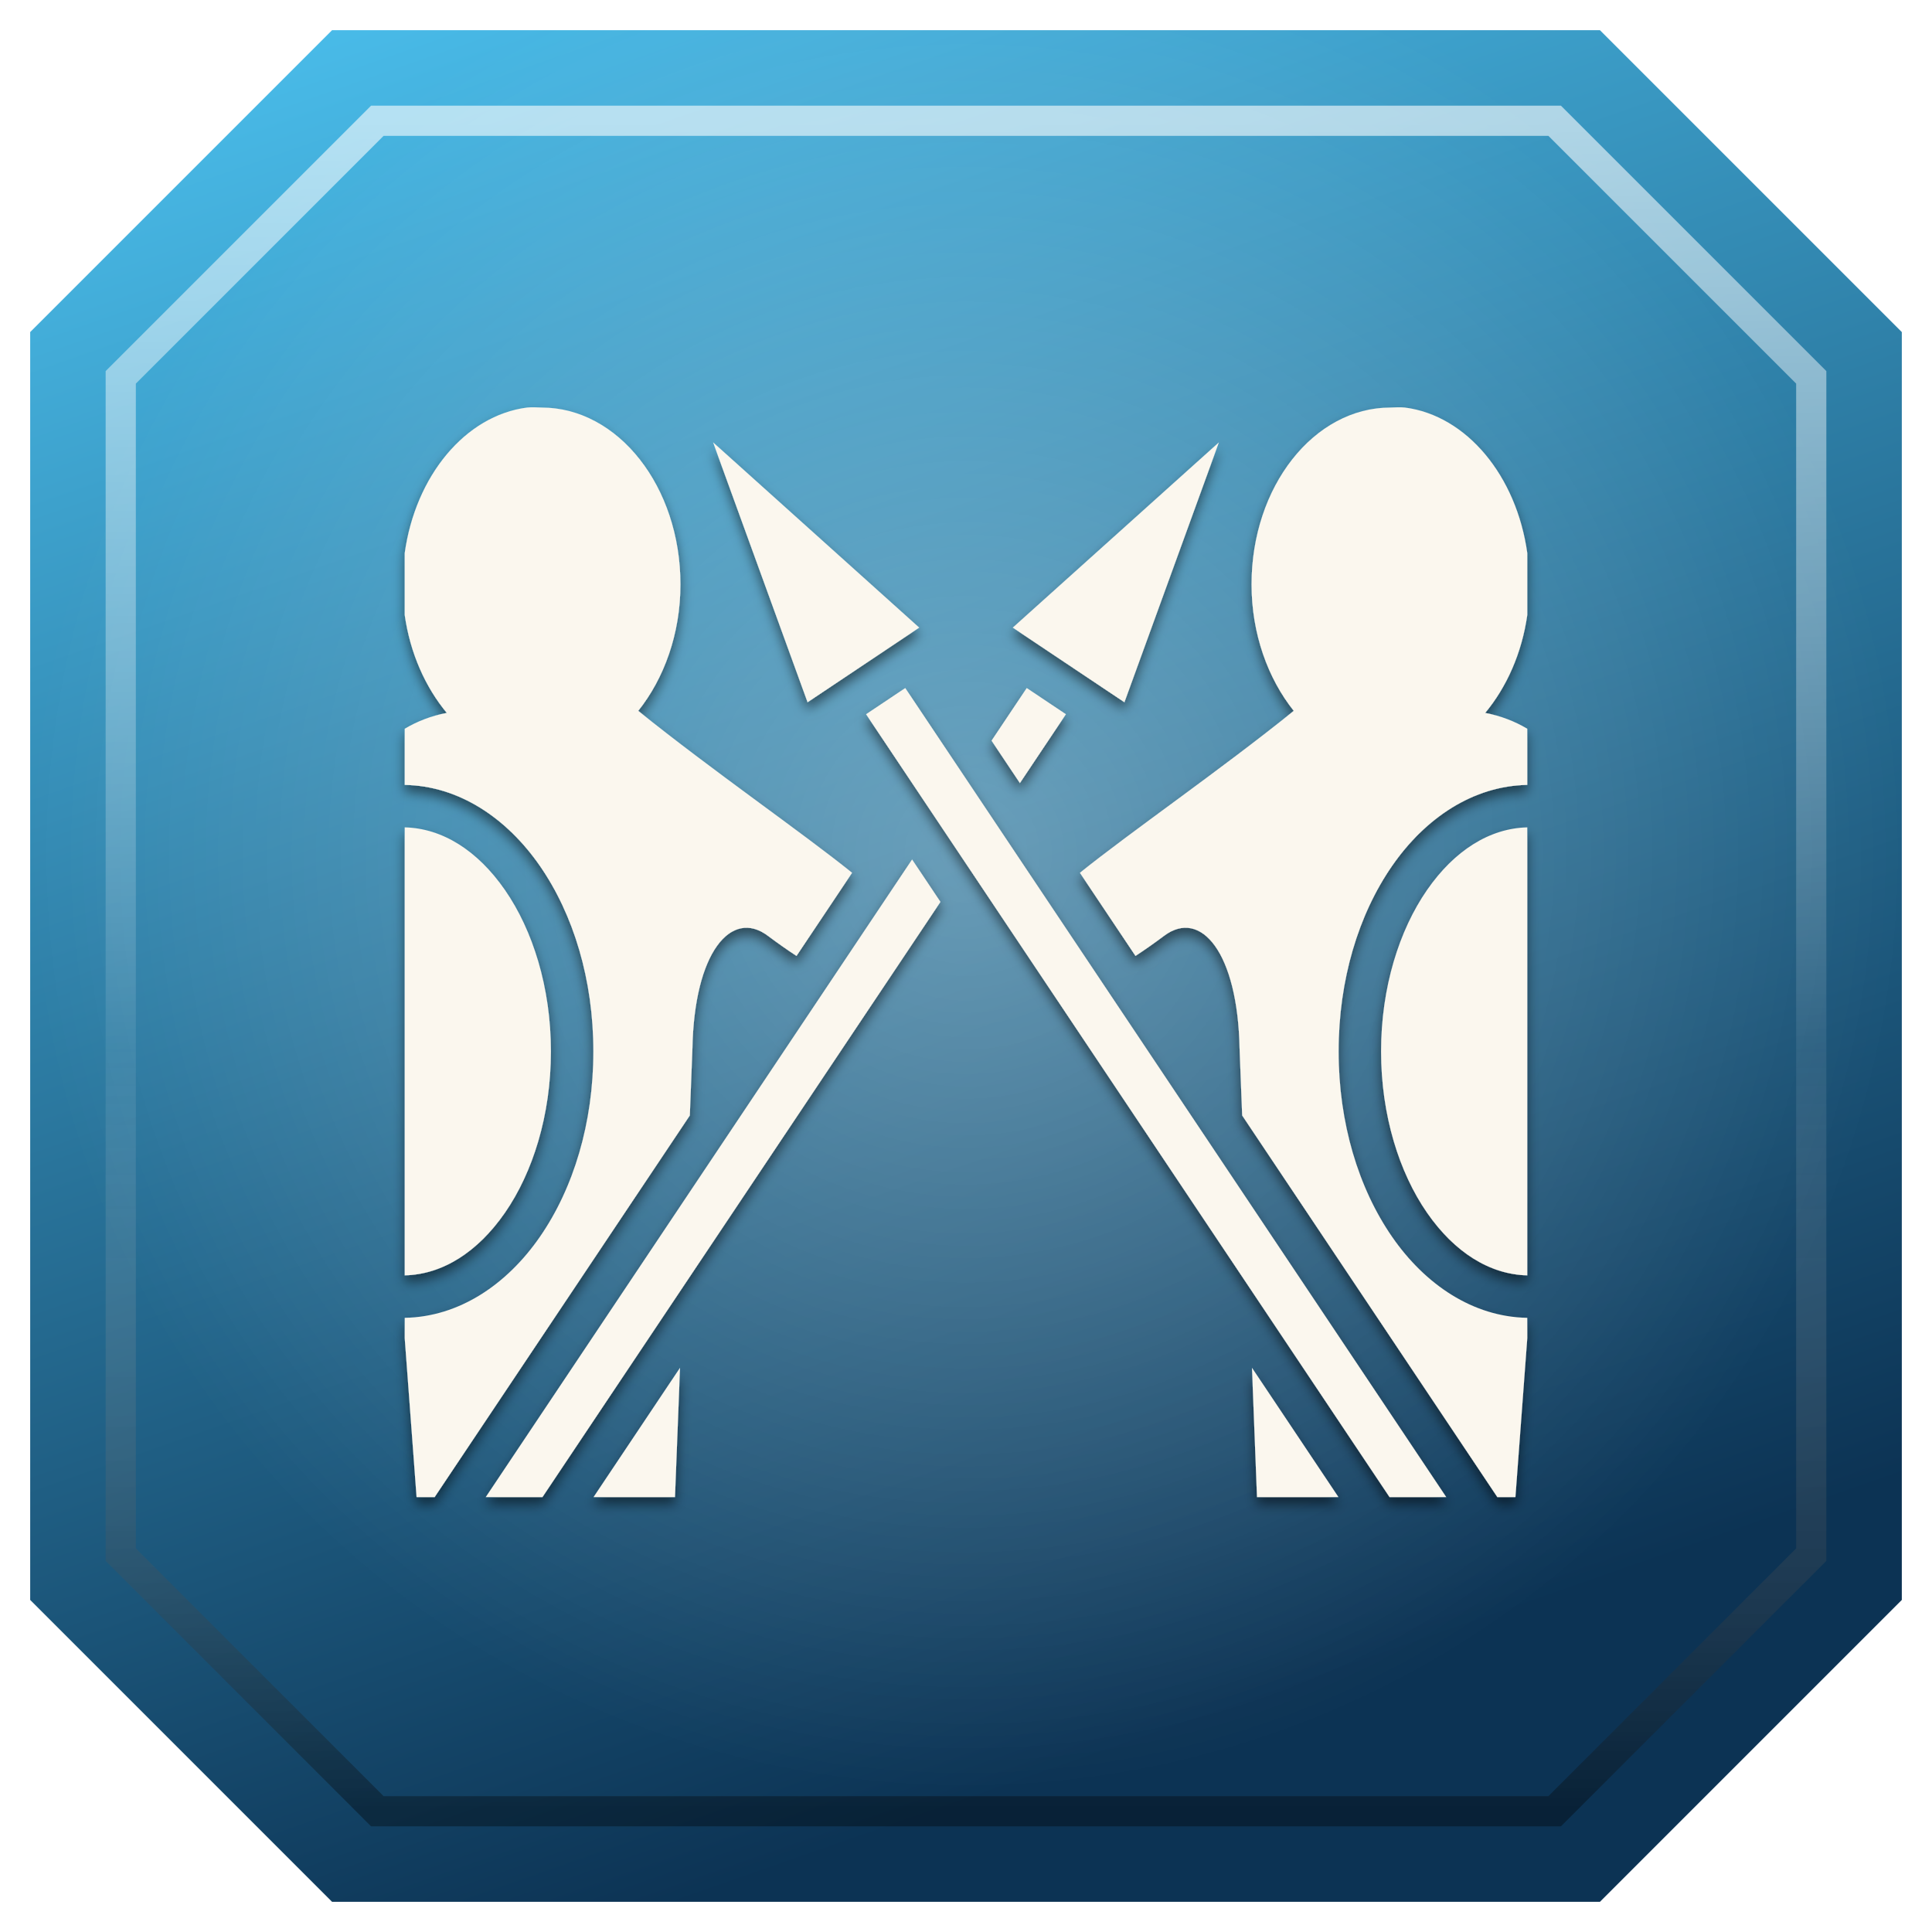
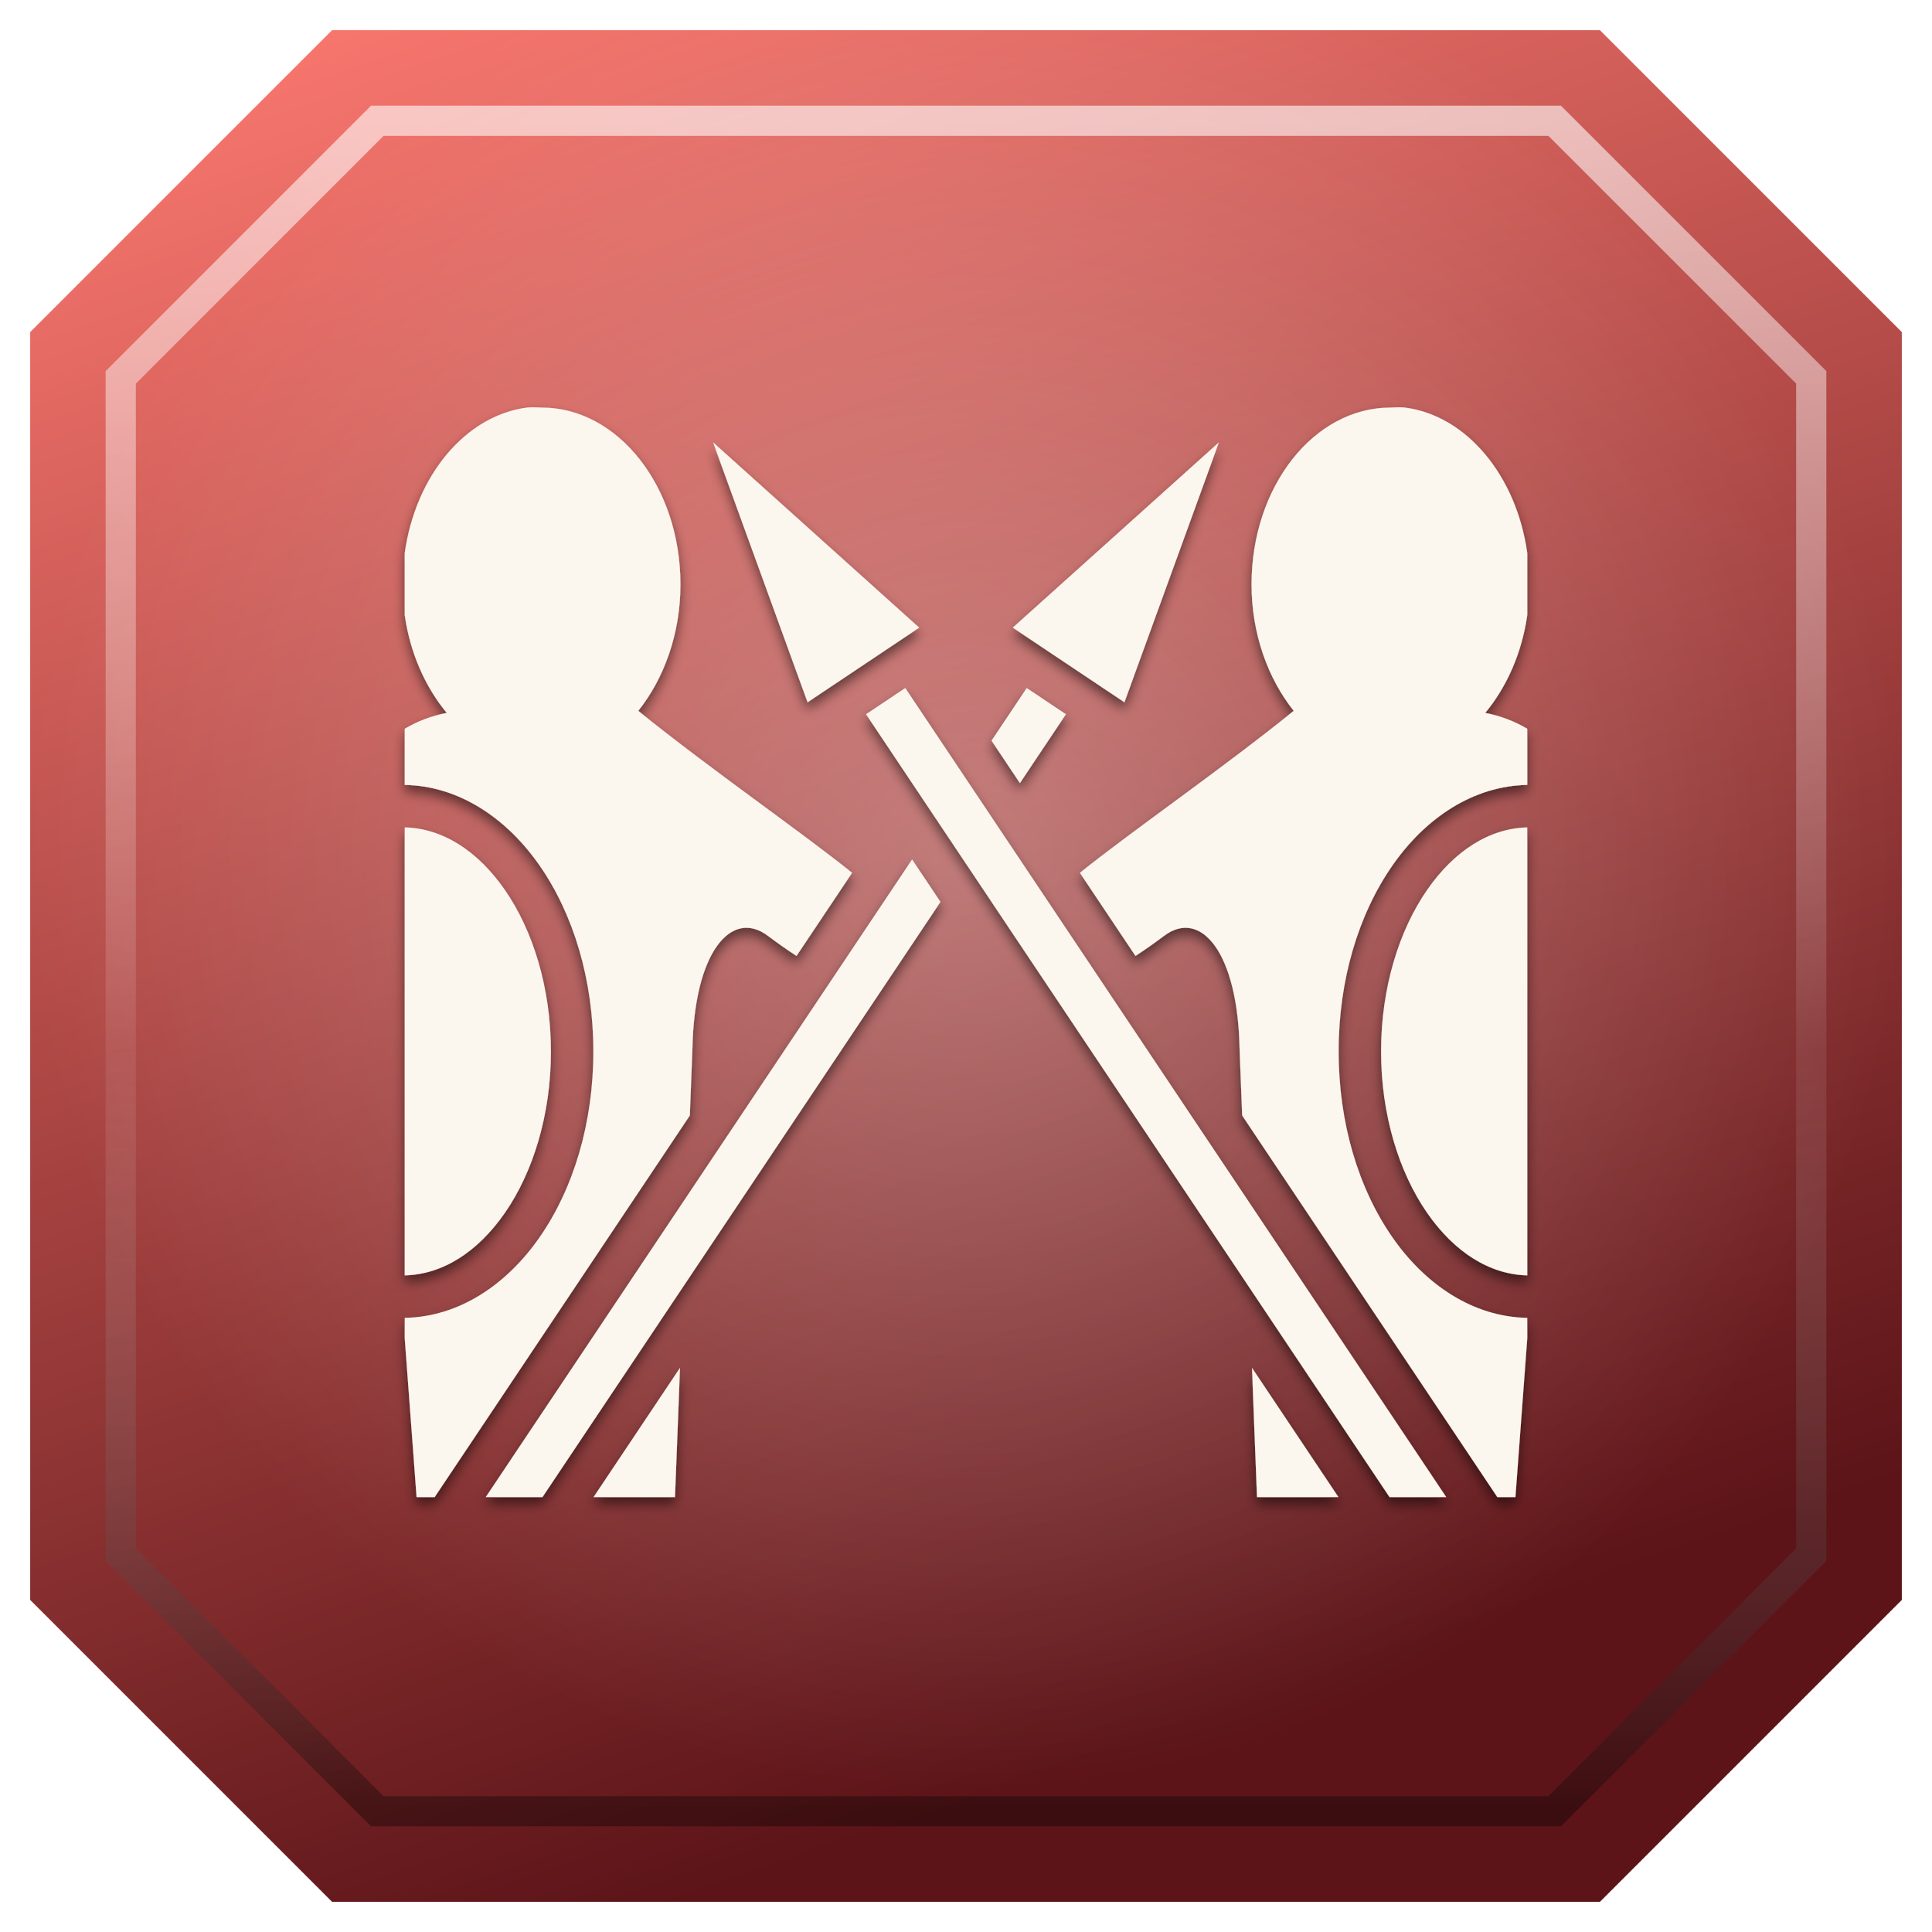
<svg xmlns="http://www.w3.org/2000/svg" viewBox="0 0 128 128">
  <defs>
    <linearGradient id="bg" x1="0" y1="0" x2=".35" y2="1">
-       <stop offset="0" stop-color="#4cc2f0" />
-       <stop offset="1" stop-color="#0c3354" />
+       <stop offset="0" stop-color="#ff7b72" />
+       <stop offset="1" stop-color="#5c1418" />
    </linearGradient>
    <radialGradient id="glow" cx=".5" cy=".44" r=".5">
      <stop offset="0" stop-color="#fff" stop-opacity=".3" />
      <stop offset="1" stop-color="#fff" stop-opacity="0" />
    </radialGradient>
    <linearGradient id="rim" x1="0" y1="0" x2="0" y2="1">
      <stop offset="0" stop-color="#fff" stop-opacity=".6" />
      <stop offset=".55" stop-color="#fff" stop-opacity=".08" />
      <stop offset="1" stop-color="#000" stop-opacity=".35" />
    </linearGradient>
    <filter id="drop" x="-20%" y="-20%" width="140%" height="140%">
      <feDropShadow dx="0" dy="3" stdDeviation="2.5" flood-color="#000" flood-opacity=".5" />
    </filter>
  </defs>
  <path d="M22 2H106L126 22V106L106 126H22L2 106V22Z" fill="url(#bg)" />
  <path d="M22 2H106L126 22V106L106 126H22L2 106V22Z" fill="url(#glow)" />
  <path d="M25 8H103L120 25V103L103 120H25L8 103V25Z" fill="none" stroke="url(#rim)" stroke-width="2" />
  <g filter="url(#drop)" color="#fbf7ee" transform="translate(24 22) scale(.15625)">
    <path fill="currentColor" d="M72.877 31.904a29 29 0 0 0-2.988.098C43.67 35.408 22.545 61.005 18 93.775v26.15c2.296 16.266 8.804 30.665 17.848 41.565c-6.58 1.237-12.504 3.53-17.848 6.717v23.813c22.983.386 43.265 14.03 57.31 34.318C89.56 246.92 98 274.598 98 305s-8.44 58.08-22.69 78.662C61.266 403.95 40.984 417.592 18 417.98v8.577L23.03 494h7.67l108.204-161.824L140 304c.732-41.132 16.536-59.598 32-48c4.26 3.195 8.3 6.024 12.135 8.533l23.574-35.258c-21.607-17.4-59.103-43.23-90.68-68.658c10.89-13.647 17.894-32.612 17.894-53.627C134.924 65.494 108.478 32 76 32c-1.12-.036-2.133-.082-3.123-.096m366.246 0c-.99.014-2.002.06-3.123.096c-32.478 0-58.924 33.494-58.924 74.99c0 21.015 7.005 39.98 17.895 53.627c-31.577 25.43-69.073 51.26-90.68 68.658l23.577 35.258A232 232 0 0 0 340 256c15.464-11.598 31.268 6.868 32 48l1.096 28.174L481.3 494h7.67l5.03-67.443v-8.578c-22.983-.388-43.265-14.03-57.31-34.318C422.44 363.08 414 335.402 414 305s8.44-58.08 22.69-78.662c14.045-20.288 34.327-33.932 57.31-34.318v-23.813c-5.344-3.187-11.27-5.48-17.848-6.717c9.044-10.9 15.552-25.3 17.848-41.566v-26.15c-4.546-32.77-25.67-58.366-51.89-61.772a29 29 0 0 0-2.987-.098M148.758 46.758l40.068 110.215l47.34-31.653zm214.484 0l-87.408 78.562l47.34 31.653zM230.25 150.93l-16.625 11.117L435.588 494h24.057zm51.5 0l-14.922 22.316l12.03 17.99l19.517-29.19zM18 210.018v189.964c15.993-.38 30.943-9.855 42.512-26.566C72.322 356.356 80 332.036 80 305s-7.678-51.357-19.488-68.416c-11.57-16.71-26.52-26.186-42.512-26.566m476 0c-15.993.38-30.943 9.855-42.512 26.566C439.678 253.644 432 277.964 432 305s7.678 51.357 19.488 68.416c11.57 16.71 26.52 26.186 42.512 26.566zM233.145 223.62L52.355 494h24.057l168.762-252.39zm-98.397 215.52L98.066 494h34.55zm242.504 0l2.13 54.86h34.552z" />
  </g>
</svg>
